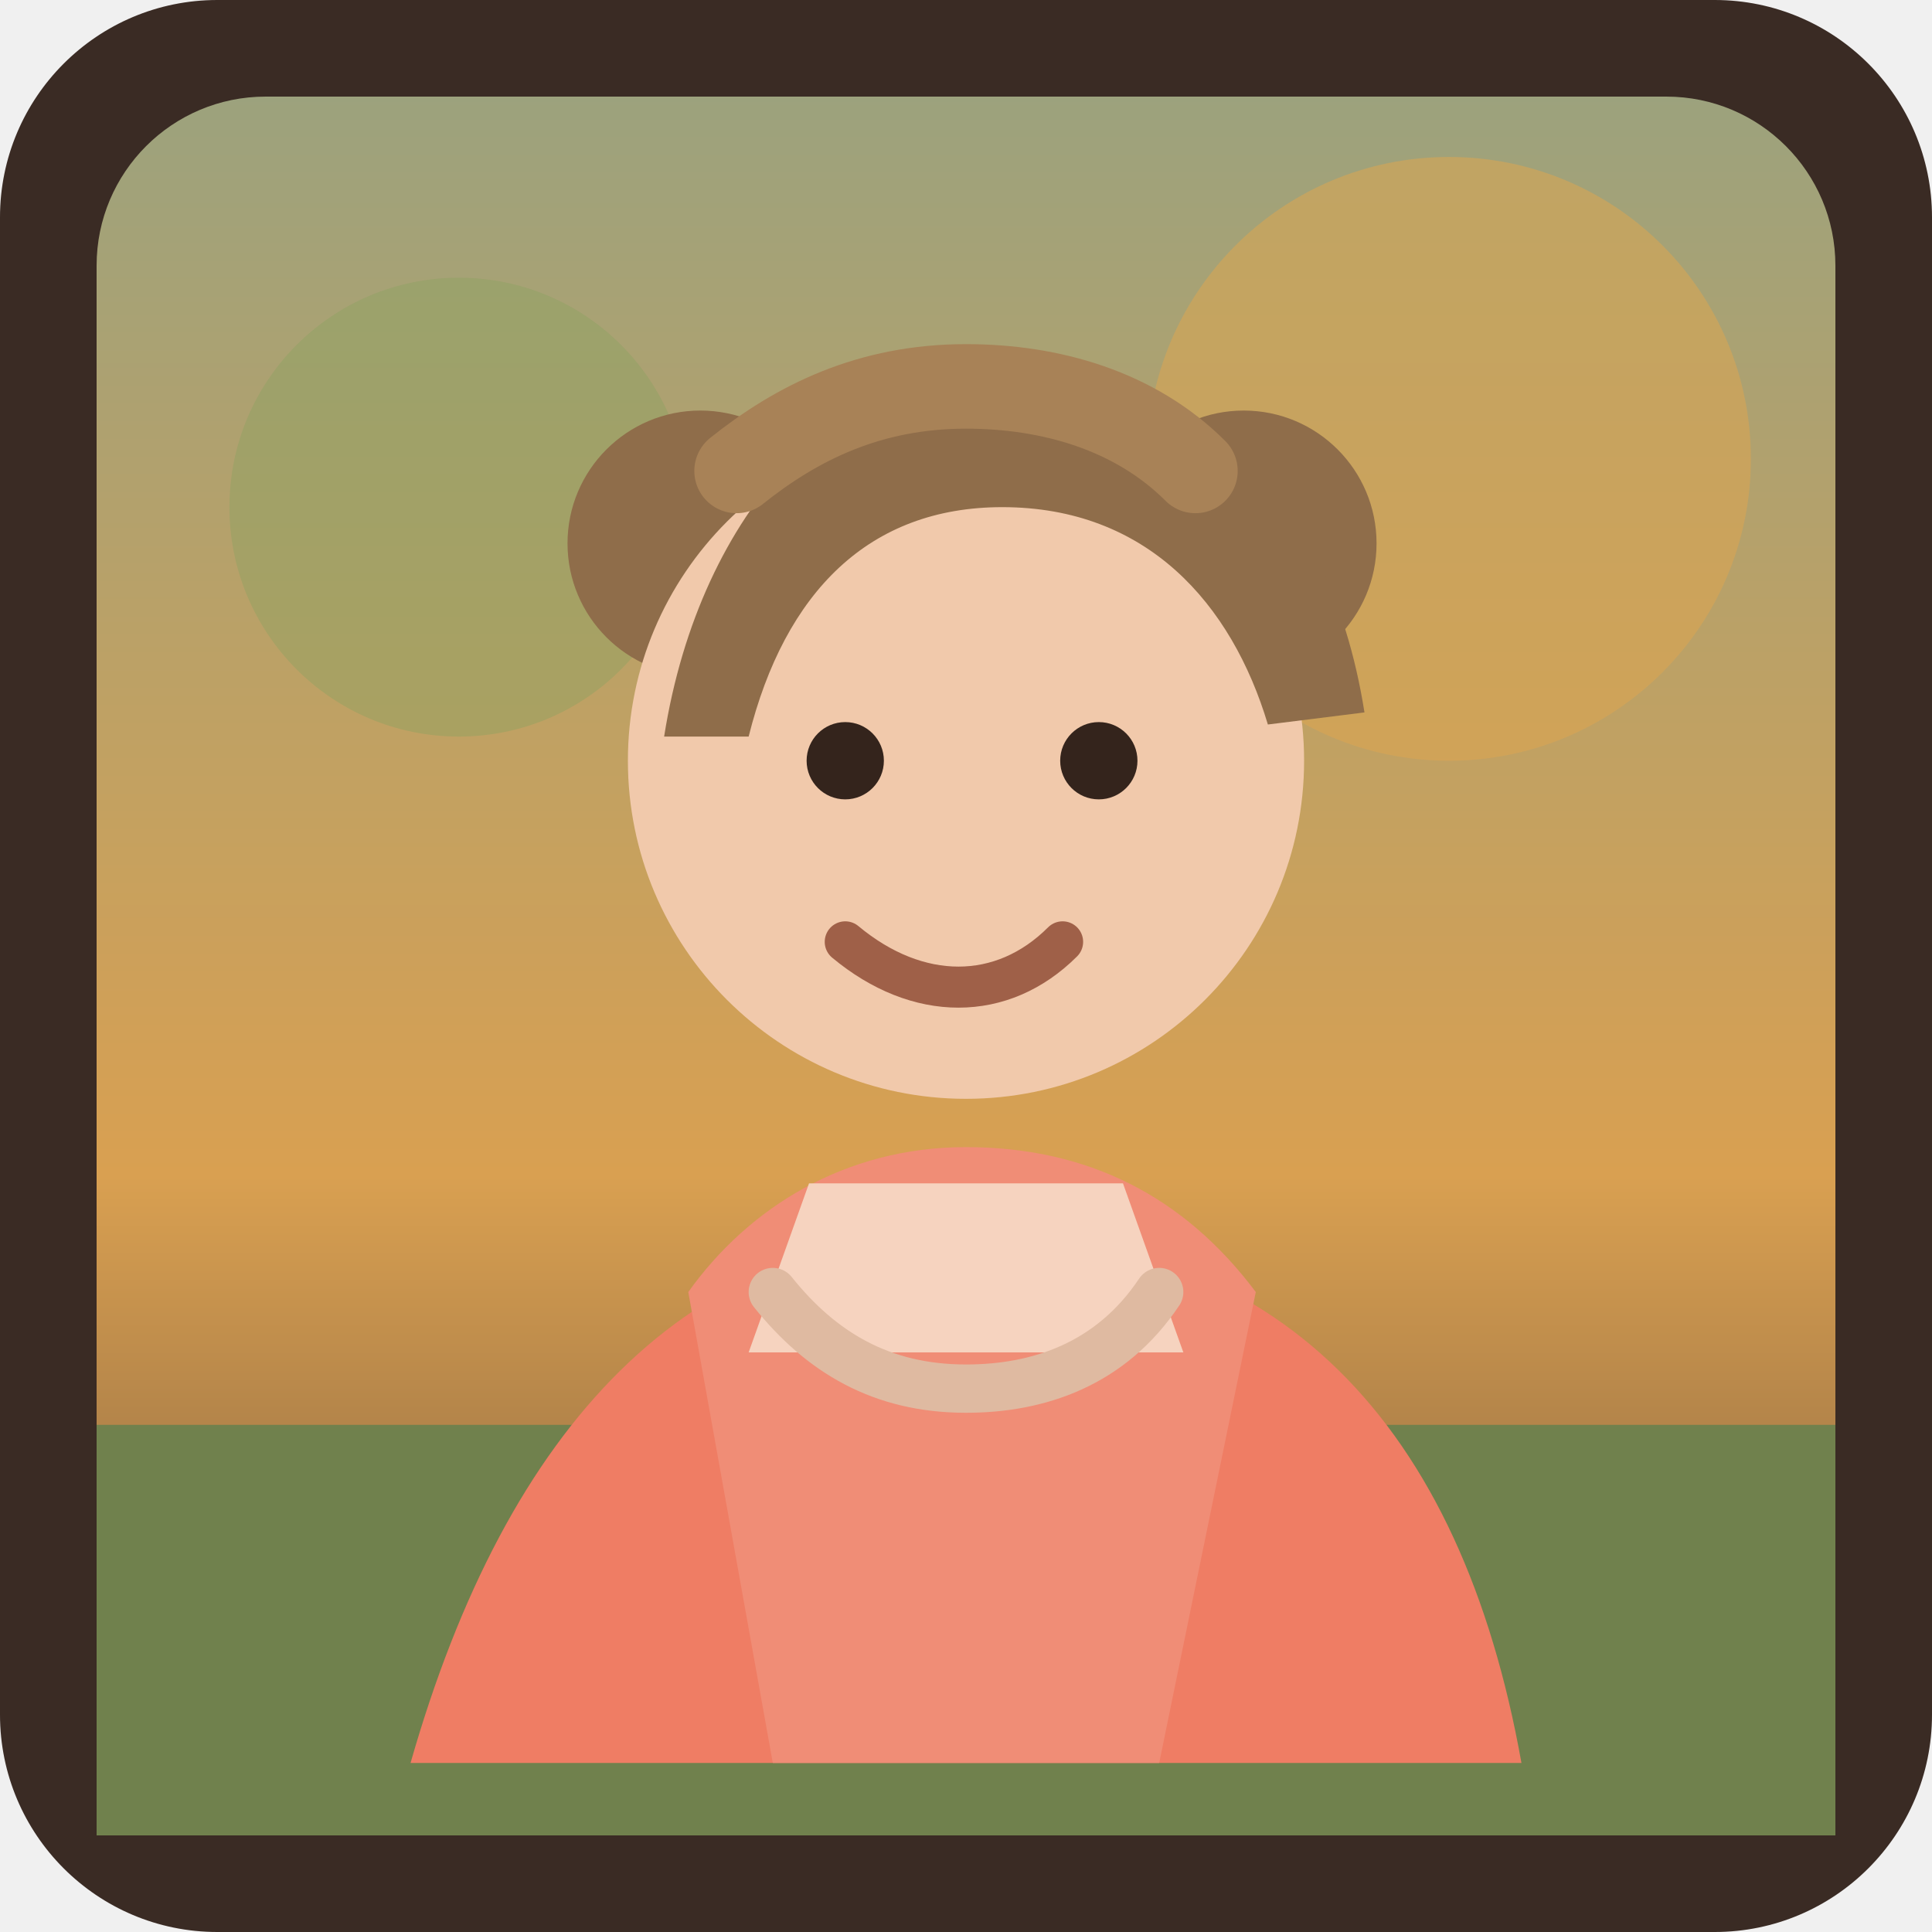
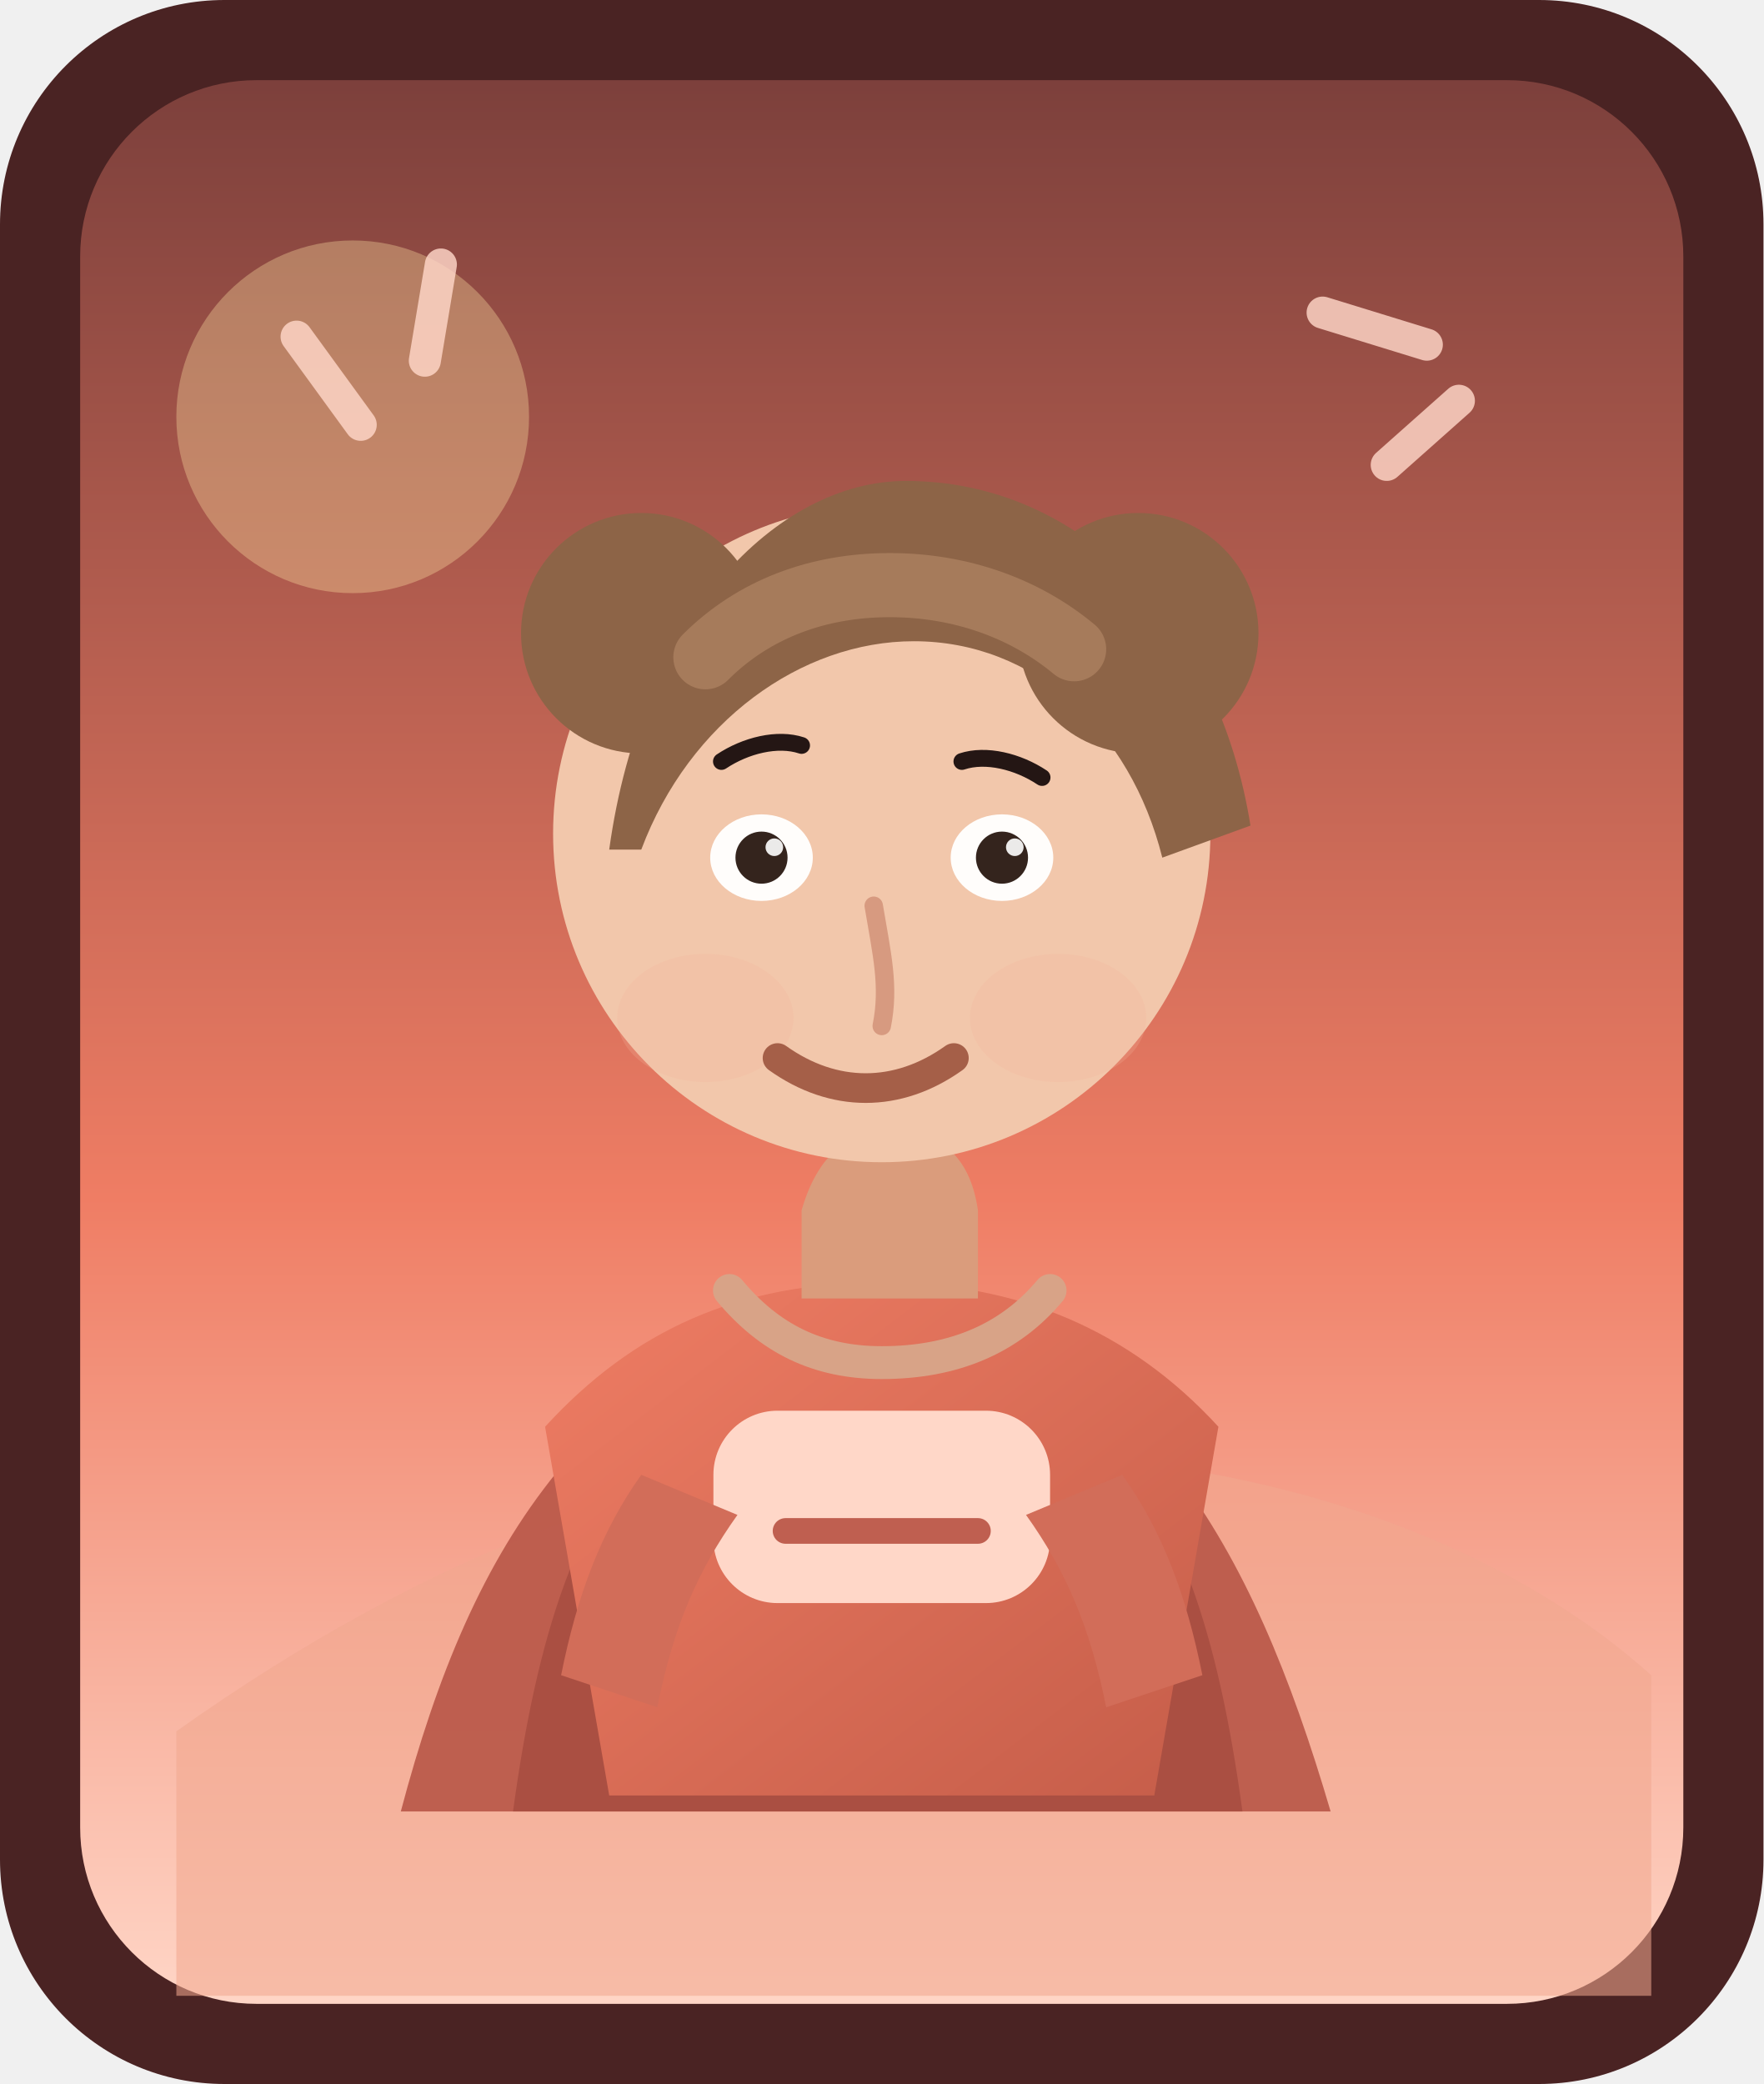
- <svg xmlns="http://www.w3.org/2000/svg" viewBox="0 0 160 160" role="img" aria-labelledby="title desc">
+ <svg xmlns="http://www.w3.org/2000/svg" viewBox="0 0 220 260" role="img" aria-labelledby="title desc">
  <defs>
-     <linearGradient id="sky" x1="0" y1="0" x2="0" y2="1">
-       <stop offset="0" stop-color="#9ca27d" />
-       <stop offset="0.62" stop-color="#d9a051" />
-       <stop offset="1" stop-color="#76573d" />
+     <linearGradient id="bg" x1="0" y1="0" x2="0" y2="1">
+       <stop offset="0" stop-color="#7b3f3b" />
+       <stop offset="0.58" stop-color="#ef7d64" />
+       <stop offset="1" stop-color="#ffd7c8" />
+     </linearGradient>
+     <linearGradient id="hoodie" x1="0" y1="0" x2="1" y2="1">
+       <stop offset="0" stop-color="#ef7d64" />
+       <stop offset="1" stop-color="#c55d49" />
    </linearGradient>
  </defs>
-   <rect width="160" height="160" rx="18" fill="#3a2b24" />
-   <rect x="8" y="8" width="144" height="144" rx="14" fill="url(#sky)" />
-   <circle cx="38" cy="42" r="19" fill="#8aa15f" opacity="0.42" />
-   <circle cx="120" cy="38" r="25" fill="#dfa54f" opacity="0.52" />
-   <rect x="8" y="118" width="144" height="34" fill="#70814d" />
-   <path d="M34 146c8-28 23-44 46-44 26 0 41 16 46 44z" fill="#ef7d64" />
-   <path d="M57 107c5-7 13-12 23-12 10 0 18 4 24 12l-8 39H64z" fill="#f08d76" />
-   <path d="M67 98h26l5 14H62z" fill="#f6d3bf" />
-   <circle cx="58" cy="45" r="11" fill="#8f6d4a" />
-   <circle cx="103" cy="45" r="11" fill="#8f6d4a" />
-   <circle cx="80" cy="63" r="28" fill="#f1c9ab" />
-   <path d="M55 61c3-19 15-31 28-31 15 0 27 10 30 29l-8 1c-3-10-10-18-22-18-11 0-18 7-21 19z" fill="#8f6d4a" />
-   <path d="M61 39c5-4 11-7 19-7 7 0 14 2 19 7" fill="none" stroke="#a88257" stroke-width="7" stroke-linecap="round" />
-   <circle cx="70" cy="63" r="3.2" fill="#34241c" />
-   <circle cx="91" cy="63" r="3.2" fill="#34241c" />
-   <path d="M70 78c6 5 13 5 18 0" fill="none" stroke="#9f6048" stroke-width="3.4" stroke-linecap="round" />
-   <path d="M64 107c4 5 9 8 16 8 6 0 12-2 16-8" fill="none" stroke="#dfbaa1" stroke-width="4" stroke-linecap="round" />
+   <rect width="220" height="260" rx="28" fill="#4a2323" />
+   <rect x="10" y="10" width="200" height="240" rx="22" fill="url(#bg)" />
+   <circle cx="44" cy="52" r="22" fill="#ffe6a5" opacity="0.34" />
+   <path d="M37 42l8 11M55 33l-2 12M165 39l13 4M173 58l9-8" stroke="#ffd7c8" stroke-width="4" stroke-linecap="round" opacity="0.82" />
+   <path d="M22 216c31-22 63-35 97-35 38 0 68 11 87 28v40H22z" fill="#f0a78f" opacity="0.56" />
+   <path d="M50 226c9-34 23-56 60-69 33 13 46 35 56 69z" fill="#b75445" opacity="0.88" />
+   <path d="M64 226c3-22 8-38 19-49 7-8 15-11 27-11 11 0 19 3 26 11 11 11 16 27 19 49z" fill="#aa4f42" />
+   <path d="M68 178c11-12 24-18 42-18 17 0 31 6 42 18l-8 46H76z" fill="url(#hoodie)" />
+   <rect x="89" y="176" width="42" height="24" rx="8" fill="#ffd7c8" />
+   <path d="M98 191h24" stroke="#bf5f50" stroke-width="3.2" stroke-linecap="round" />
+   <path d="M80 184c-5 7-8 15-10 25l12 4c2-10 5-17 10-24z" fill="#d26d59" />
+   <path d="M140 184c5 7 8 15 10 25l-12 4c-2-10-5-17-10-24z" fill="#d26d59" />
+   <path d="M100 151c2-7 6-10 11-10 6 0 10 3 11 10v11H100z" fill="#da9c7c" />
+   <ellipse cx="84" cy="108" rx="5.5" ry="8" fill="#f2c7ab" />
+   <ellipse cx="136" cy="108" rx="5.5" ry="8" fill="#f2c7ab" />
+   <circle cx="110" cy="104" r="41" fill="#f2c7ab" />
+   <ellipse cx="88" cy="127" rx="11" ry="8" fill="#f4b49a" opacity="0.24" />
+   <ellipse cx="132" cy="127" rx="11" ry="8" fill="#f4b49a" opacity="0.24" />
+   <circle cx="80" cy="79" r="15" fill="#8d6447" />
+   <circle cx="142" cy="79" r="15" fill="#8d6447" />
+   <path d="M76 106c4-29 21-46 37-46 22 0 39 18 43 43l-11 4c-4-16-16-27-31-27-14 0-28 10-34 26z" fill="#8d6447" />
+   <path d="M88 82c6-6 14-9 23-9 9 0 17 3 23 8" fill="none" stroke="#a67b5b" stroke-width="8" stroke-linecap="round" />
+   <ellipse cx="95" cy="107" rx="6.4" ry="5.4" fill="#fffdfb" />
+   <ellipse cx="125" cy="107" rx="6.4" ry="5.4" fill="#fffdfb" />
+   <circle cx="95" cy="107" r="3.25" fill="#34241d" />
+   <circle cx="125" cy="107" r="3.25" fill="#34241d" />
+   <circle cx="96.6" cy="105.7" r="1.1" fill="#ffffff" opacity="0.9" />
+   <circle cx="126.6" cy="105.7" r="1.1" fill="#ffffff" opacity="0.9" />
+   <path d="M90 95c3-2 7-3 10-2M120 95c3-1 7 0 10 2" fill="none" stroke="#241614" stroke-width="2.1" stroke-linecap="round" />
+   <path d="M109 113c1 6 2 10 1 15" fill="none" stroke="#d79a80" stroke-width="2.3" stroke-linecap="round" />
+   <path d="M97 132c7 5 15 5 22 0" fill="none" stroke="#a55f48" stroke-width="3.7" stroke-linecap="round" />
+   <path d="M91 161c5 6 11 9 19 9 9 0 16-3 21-9" fill="none" stroke="#d8a387" stroke-width="4.1" stroke-linecap="round" />
</svg>
